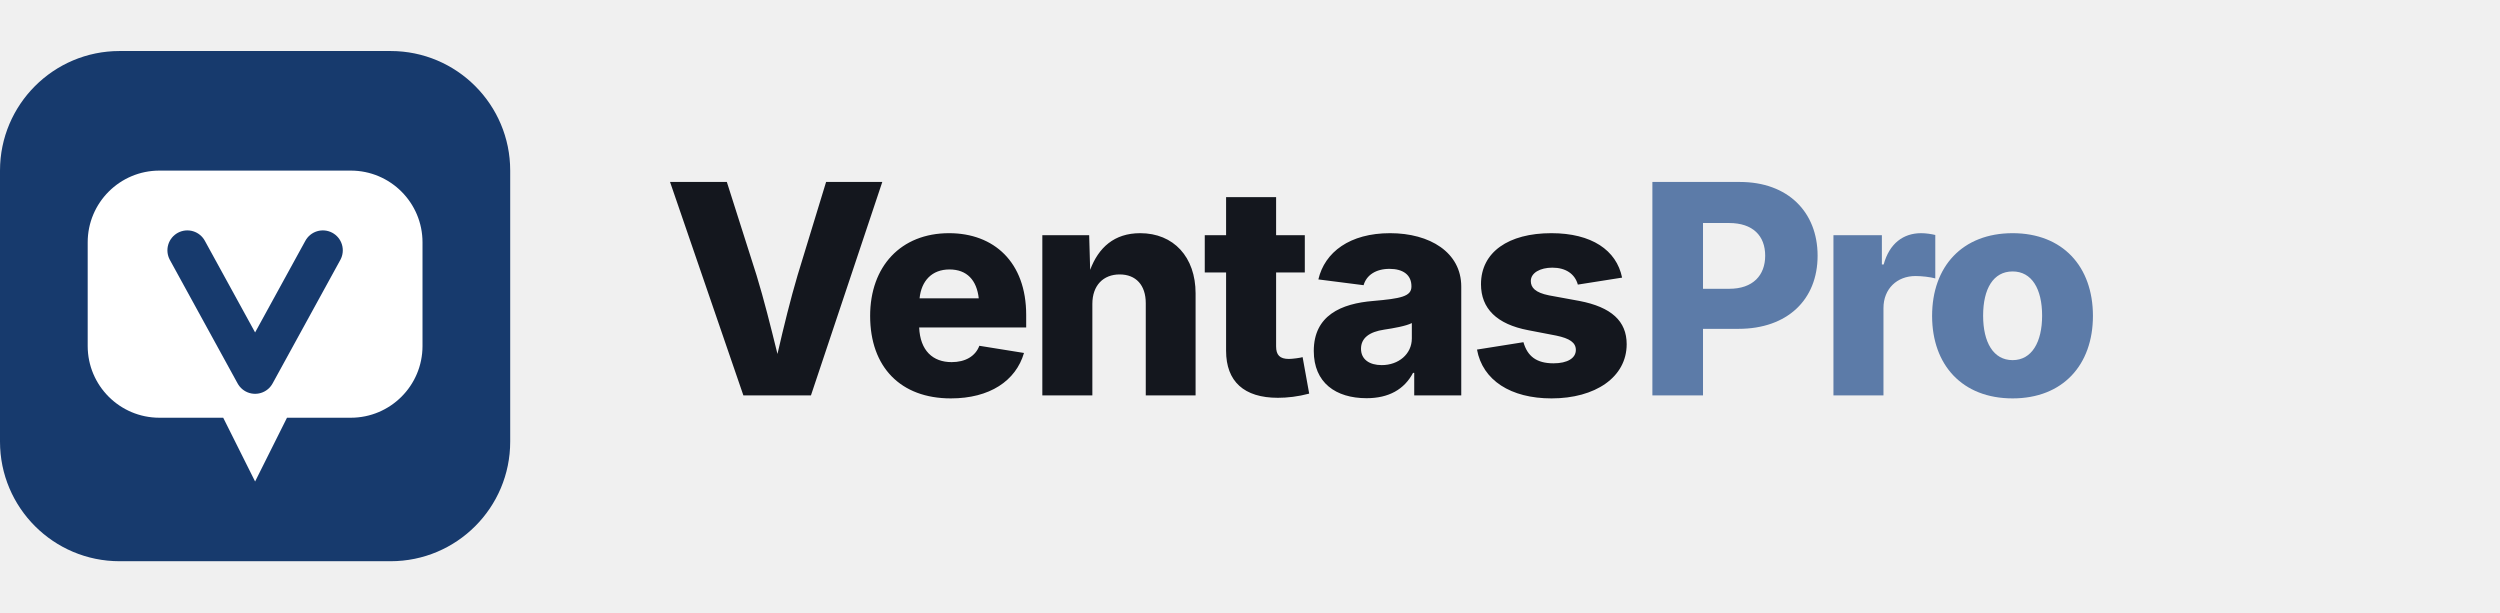
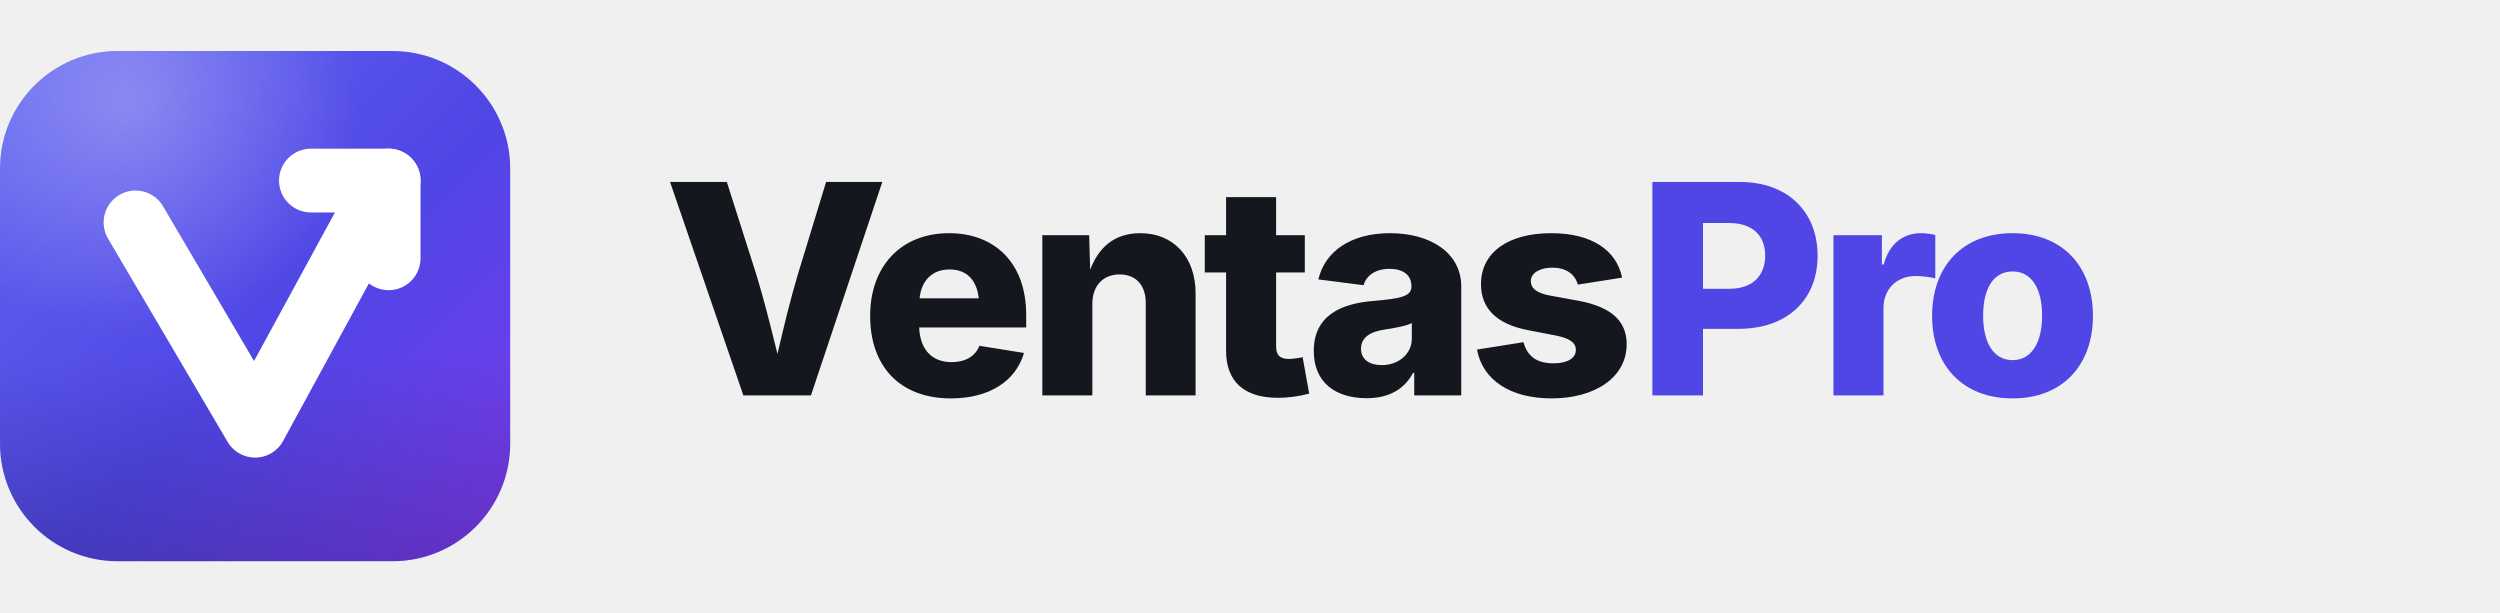
<svg xmlns="http://www.w3.org/2000/svg" width="196" height="48" viewBox="0 0 196 48" role="img" aria-label="VentasPro">
-   <g transform="translate(0,4) scale(0.625)">
-     <rect width="64" height="64" rx="15" fill="#173A6D" />
-     <path d="M20 15 H44 A9 9 0 0 1 53 24 V37 A9 9 0 0 1 44 46 H36 L32 54 L28 46 H20 A9 9 0 0 1 11 37 V24 A9 9 0 0 1 20 15 Z" fill="#FFFFFF" />
-     <path d="M23.5 25 L32 40.5 L40.5 25" fill="none" stroke="#173A6D" stroke-width="5" stroke-linecap="round" stroke-linejoin="round" />
+   <defs>
+     <linearGradient id="g" x1="0" y1="0" x2="1" y2="1">
+       <stop offset="0" stop-color="#6366F1" />
+       <stop offset="0.55" stop-color="#4F46E5" />
+       <stop offset="1" stop-color="#7C3AED" />
+     </linearGradient>
+     <radialGradient id="brillo" cx="0.25" cy="0.1" r="0.9">
+       <stop offset="0" stop-color="#FFFFFF" stop-opacity="0.28" />
+       <stop offset="0.5" stop-color="#FFFFFF" stop-opacity="0" />
+     </radialGradient>
+     <linearGradient id="sombra" x1="0" y1="0" x2="0" y2="1">
+       <stop offset="0.6" stop-color="#000000" stop-opacity="0" />
+       <stop offset="1" stop-color="#000000" stop-opacity="0.18" />
+     </linearGradient>
+   </defs>
+   <g transform="translate(0,4) scale(0.078125)">
+     <rect width="512" height="512" rx="118" fill="url(#g)" />
+     <rect width="512" height="512" rx="118" fill="url(#brillo)" />
+     <rect width="512" height="512" rx="118" fill="url(#sombra)" />
+     <path d="M136 172 L256 376 L390 130" fill="none" stroke="#FFFFFF" stroke-width="64" stroke-linecap="round" stroke-linejoin="round" />
+     <path d="M312 130 H390 V208" fill="none" stroke="#FFFFFF" stroke-width="64" stroke-linecap="round" stroke-linejoin="round" />
  </g>
-   <text x="52" y="31" font-family="Inter, ui-sans-serif, system-ui, -apple-system, 'Segoe UI', Roboto, sans-serif" font-size="23" font-weight="800" letter-spacing="-0.8" fill="#14171E">Ventas<tspan fill="#5C7BA8">Pro</tspan>
+   <text x="52" y="31" font-family="Inter, ui-sans-serif, system-ui, -apple-system, 'Segoe UI', Roboto, sans-serif" font-size="23" font-weight="800" letter-spacing="-0.8" fill="#14171E">Ventas<tspan fill="#4F46E5">Pro</tspan>
  </text>
</svg>
